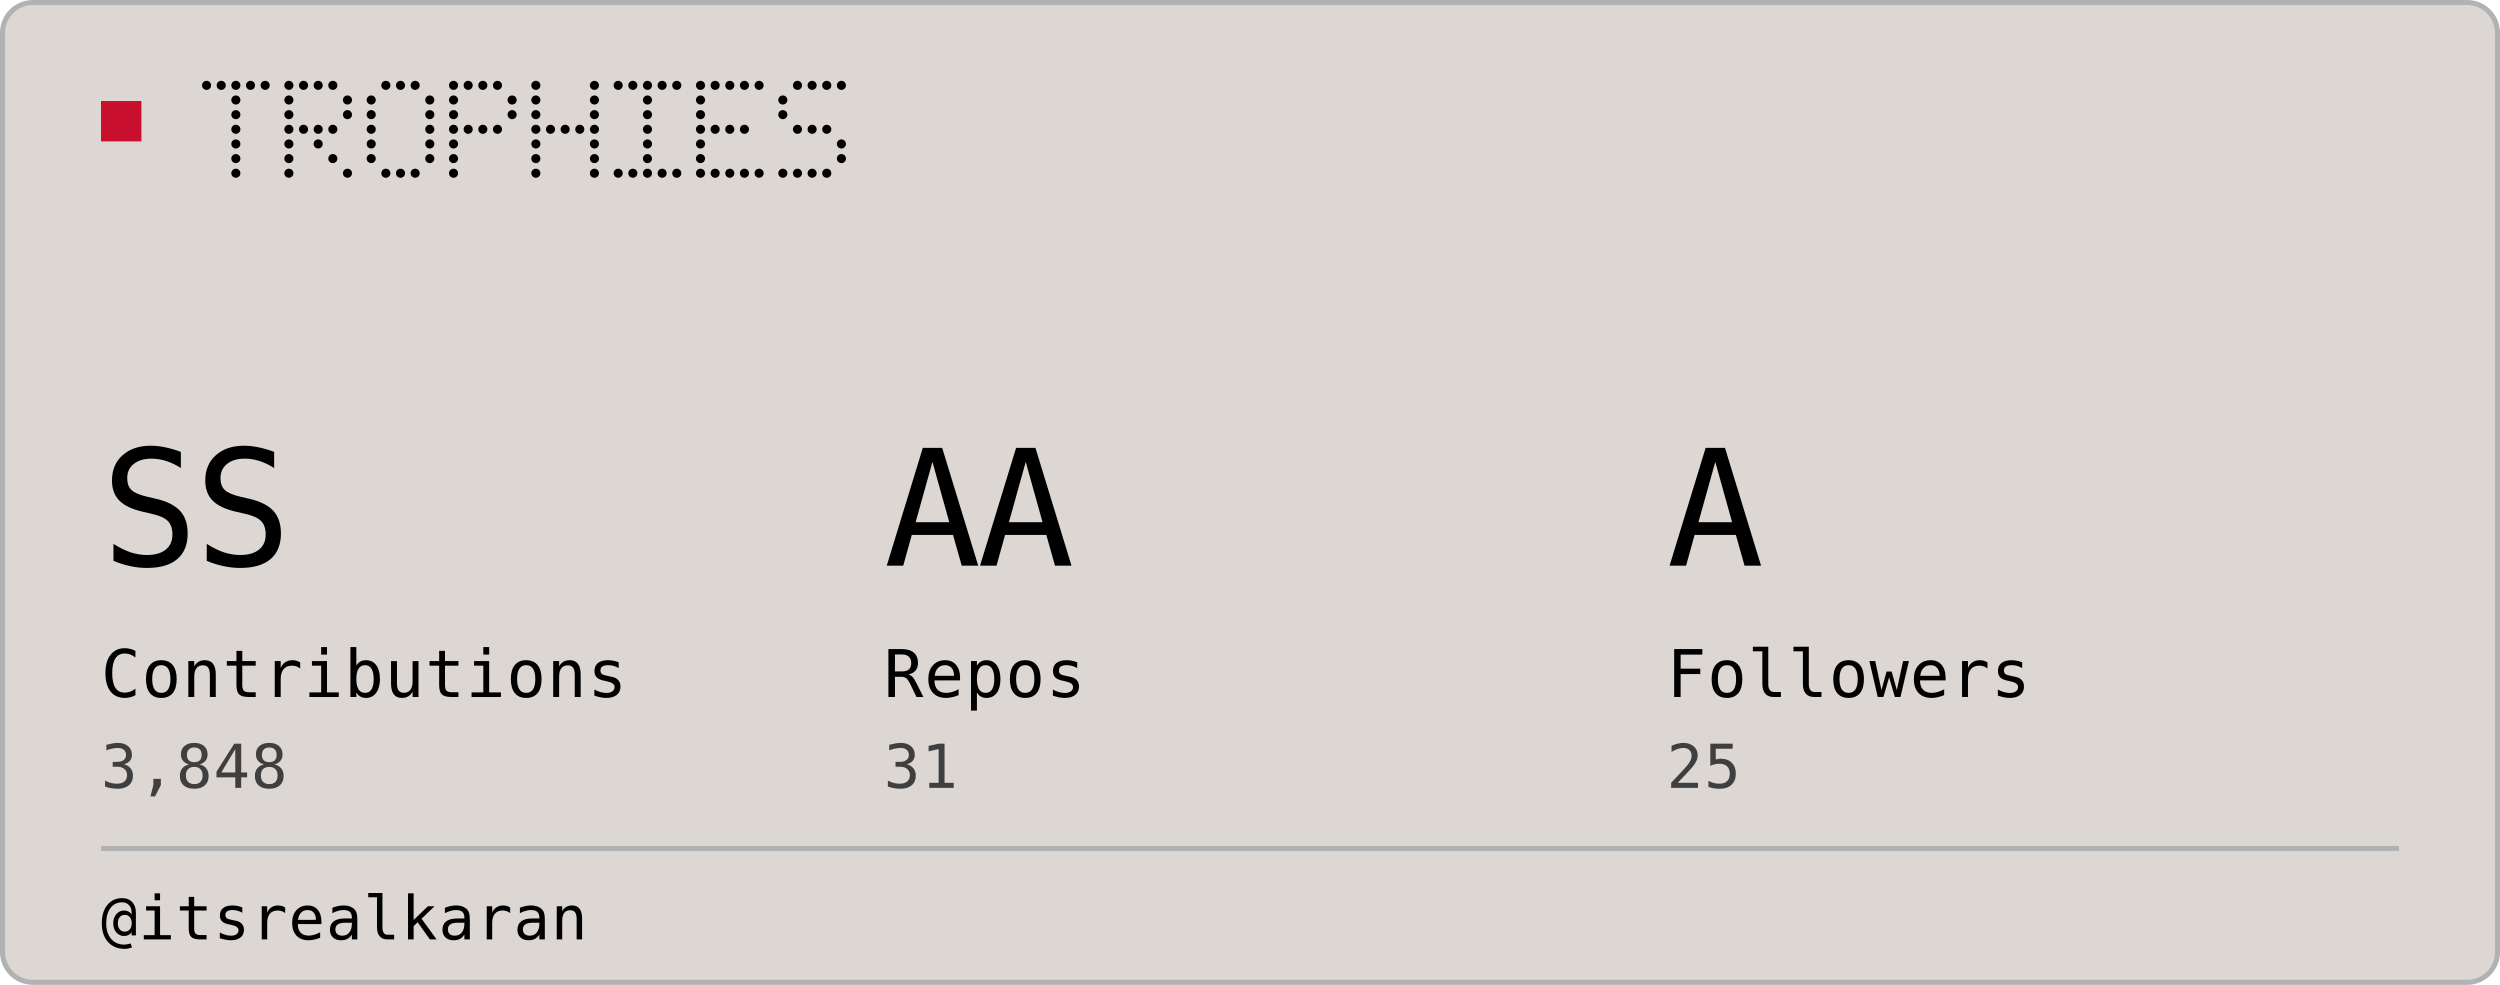
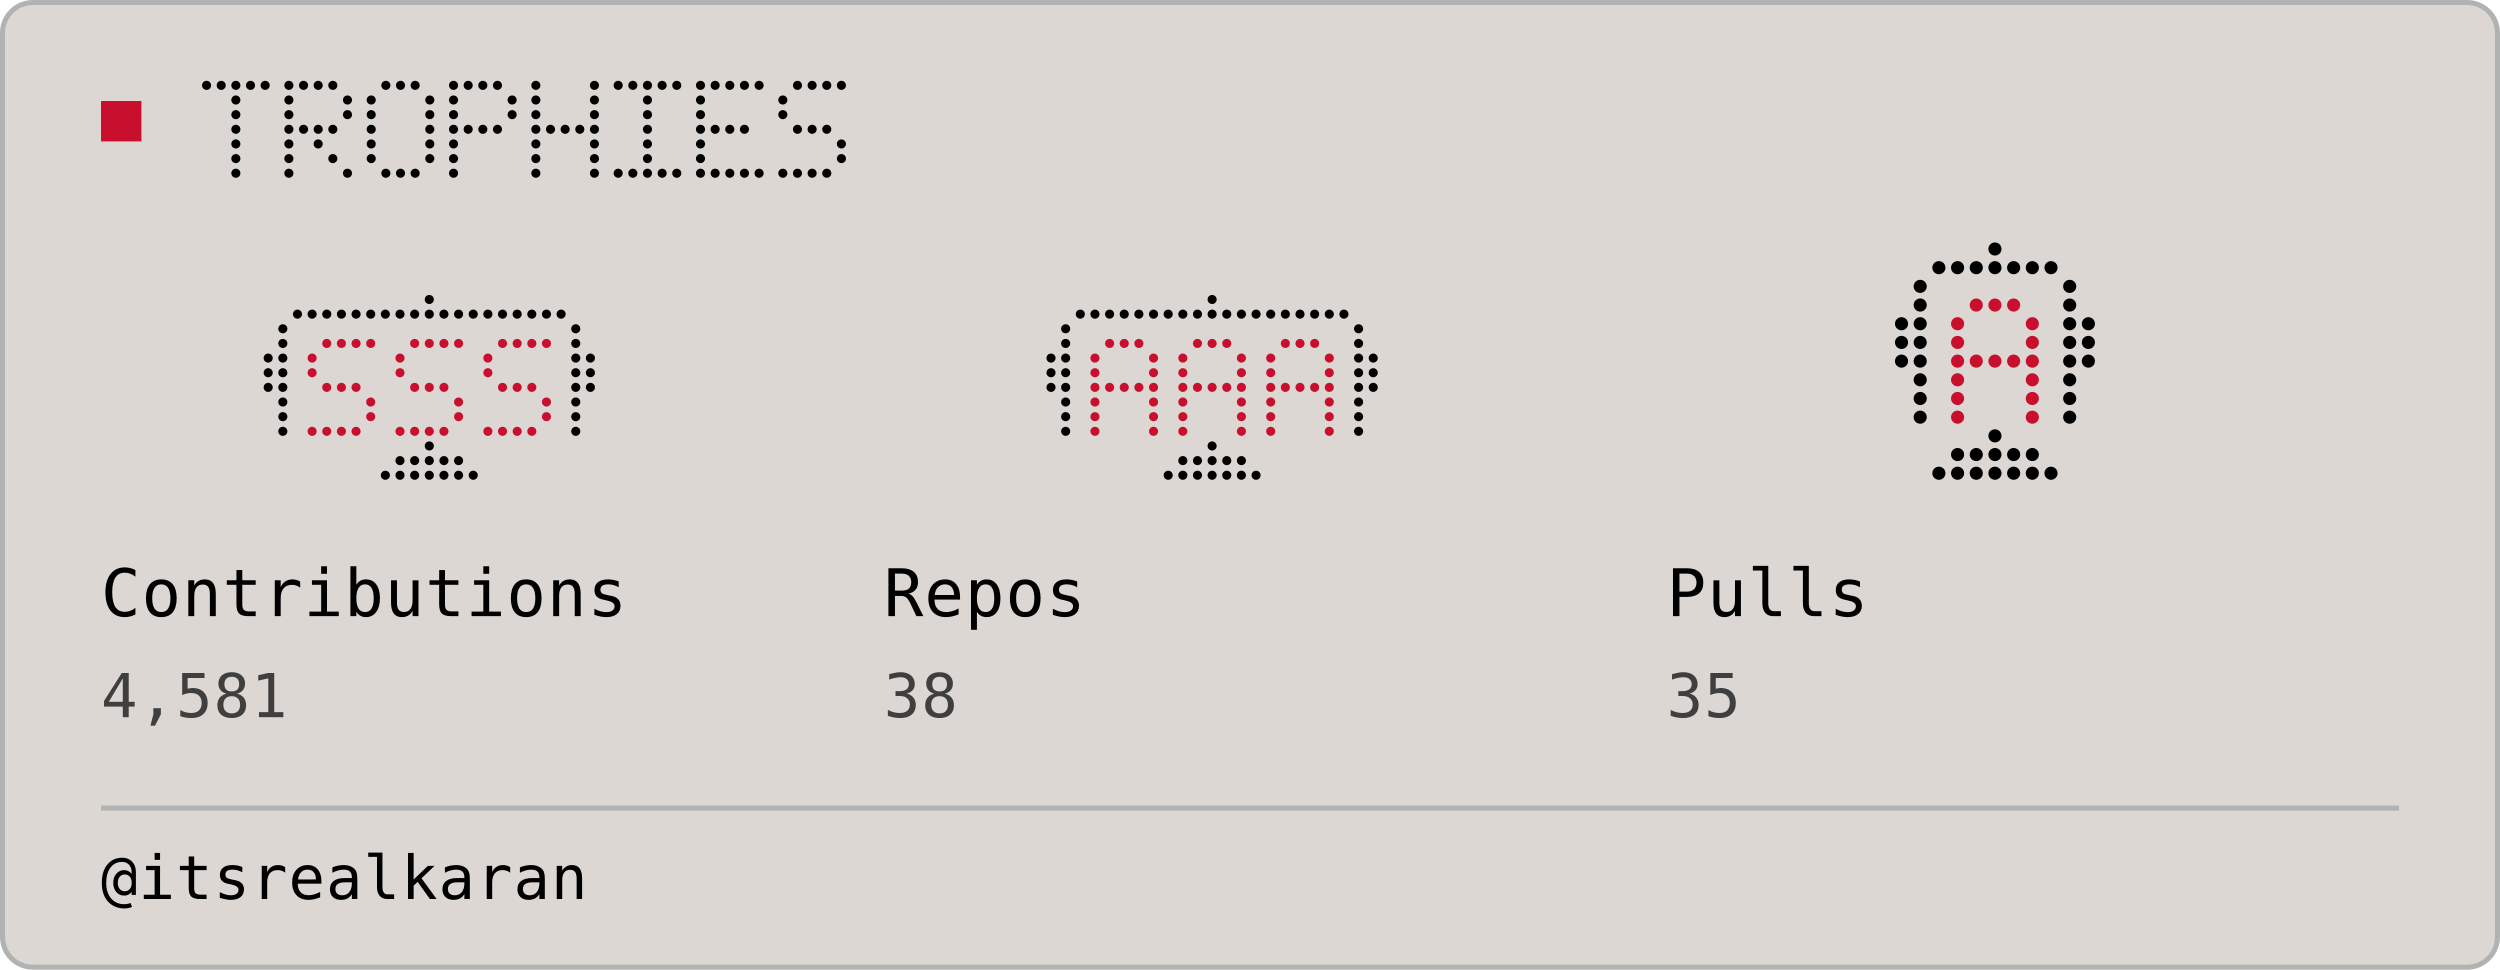
- <svg xmlns="http://www.w3.org/2000/svg" width="495" height="195" viewBox="0 0 495 195" role="img">
-   <rect x="0.5" y="0.5" width="494" height="194" rx="6" fill="#DCD7D2" stroke="#B1B3B3" stroke-width="1" />
+ <svg xmlns="http://www.w3.org/2000/svg" width="495" height="192" viewBox="0 0 495 192" role="img">
+   <rect x="0.5" y="0.5" width="494" height="191" rx="6" fill="#DCD7D2" stroke="#B1B3B3" stroke-width="1" />
  <rect x="20" y="20" width="8" height="8" fill="#C8102E" />
  <circle cx="40.9" cy="16.9" r="0.90" fill="#000000" />
  <circle cx="43.8" cy="16.9" r="0.90" fill="#000000" />
  <circle cx="46.7" cy="16.9" r="0.90" fill="#000000" />
  <circle cx="49.6" cy="16.9" r="0.90" fill="#000000" />
  <circle cx="52.5" cy="16.9" r="0.90" fill="#000000" />
  <circle cx="46.7" cy="19.8" r="0.90" fill="#000000" />
  <circle cx="46.7" cy="22.7" r="0.90" fill="#000000" />
  <circle cx="46.7" cy="25.6" r="0.90" fill="#000000" />
  <circle cx="46.7" cy="28.5" r="0.90" fill="#000000" />
  <circle cx="46.7" cy="31.4" r="0.90" fill="#000000" />
  <circle cx="46.7" cy="34.3" r="0.90" fill="#000000" />
  <circle cx="57.2" cy="16.9" r="0.90" fill="#000000" />
  <circle cx="60.1" cy="16.9" r="0.90" fill="#000000" />
  <circle cx="63.0" cy="16.9" r="0.90" fill="#000000" />
  <circle cx="65.9" cy="16.9" r="0.90" fill="#000000" />
  <circle cx="57.2" cy="19.8" r="0.90" fill="#000000" />
  <circle cx="68.8" cy="19.8" r="0.90" fill="#000000" />
  <circle cx="57.2" cy="22.7" r="0.90" fill="#000000" />
  <circle cx="68.8" cy="22.7" r="0.90" fill="#000000" />
  <circle cx="57.2" cy="25.6" r="0.90" fill="#000000" />
  <circle cx="60.1" cy="25.6" r="0.90" fill="#000000" />
  <circle cx="63.0" cy="25.6" r="0.90" fill="#000000" />
  <circle cx="65.9" cy="25.6" r="0.90" fill="#000000" />
  <circle cx="57.2" cy="28.5" r="0.90" fill="#000000" />
  <circle cx="63.0" cy="28.5" r="0.90" fill="#000000" />
  <circle cx="57.2" cy="31.4" r="0.90" fill="#000000" />
  <circle cx="65.9" cy="31.4" r="0.90" fill="#000000" />
  <circle cx="57.2" cy="34.3" r="0.90" fill="#000000" />
  <circle cx="68.8" cy="34.3" r="0.90" fill="#000000" />
  <circle cx="76.4" cy="16.9" r="0.90" fill="#000000" />
  <circle cx="79.3" cy="16.9" r="0.90" fill="#000000" />
  <circle cx="82.2" cy="16.9" r="0.90" fill="#000000" />
  <circle cx="73.5" cy="19.8" r="0.90" fill="#000000" />
  <circle cx="85.1" cy="19.8" r="0.90" fill="#000000" />
  <circle cx="73.5" cy="22.7" r="0.90" fill="#000000" />
  <circle cx="85.1" cy="22.7" r="0.90" fill="#000000" />
  <circle cx="73.5" cy="25.6" r="0.90" fill="#000000" />
  <circle cx="85.1" cy="25.6" r="0.90" fill="#000000" />
  <circle cx="73.5" cy="28.5" r="0.90" fill="#000000" />
  <circle cx="85.1" cy="28.5" r="0.90" fill="#000000" />
  <circle cx="73.5" cy="31.4" r="0.90" fill="#000000" />
  <circle cx="85.1" cy="31.4" r="0.90" fill="#000000" />
  <circle cx="76.4" cy="34.3" r="0.90" fill="#000000" />
  <circle cx="79.3" cy="34.3" r="0.90" fill="#000000" />
  <circle cx="82.2" cy="34.3" r="0.90" fill="#000000" />
  <circle cx="89.8" cy="16.9" r="0.90" fill="#000000" />
  <circle cx="92.7" cy="16.9" r="0.90" fill="#000000" />
  <circle cx="95.6" cy="16.9" r="0.90" fill="#000000" />
  <circle cx="98.5" cy="16.9" r="0.90" fill="#000000" />
  <circle cx="89.8" cy="19.8" r="0.90" fill="#000000" />
  <circle cx="101.4" cy="19.8" r="0.90" fill="#000000" />
  <circle cx="89.8" cy="22.7" r="0.90" fill="#000000" />
  <circle cx="101.4" cy="22.7" r="0.90" fill="#000000" />
  <circle cx="89.8" cy="25.6" r="0.90" fill="#000000" />
  <circle cx="92.7" cy="25.6" r="0.90" fill="#000000" />
  <circle cx="95.6" cy="25.6" r="0.90" fill="#000000" />
  <circle cx="98.5" cy="25.6" r="0.90" fill="#000000" />
  <circle cx="89.8" cy="28.5" r="0.90" fill="#000000" />
  <circle cx="89.8" cy="31.4" r="0.90" fill="#000000" />
  <circle cx="89.8" cy="34.3" r="0.90" fill="#000000" />
  <circle cx="106.1" cy="16.9" r="0.90" fill="#000000" />
  <circle cx="117.7" cy="16.9" r="0.90" fill="#000000" />
  <circle cx="106.1" cy="19.8" r="0.90" fill="#000000" />
  <circle cx="117.7" cy="19.8" r="0.90" fill="#000000" />
  <circle cx="106.1" cy="22.7" r="0.90" fill="#000000" />
  <circle cx="117.7" cy="22.7" r="0.90" fill="#000000" />
  <circle cx="106.1" cy="25.6" r="0.90" fill="#000000" />
  <circle cx="109.0" cy="25.6" r="0.90" fill="#000000" />
  <circle cx="111.9" cy="25.6" r="0.90" fill="#000000" />
  <circle cx="114.8" cy="25.6" r="0.90" fill="#000000" />
  <circle cx="117.7" cy="25.6" r="0.90" fill="#000000" />
  <circle cx="106.1" cy="28.5" r="0.90" fill="#000000" />
  <circle cx="117.7" cy="28.5" r="0.90" fill="#000000" />
  <circle cx="106.1" cy="31.4" r="0.90" fill="#000000" />
  <circle cx="117.7" cy="31.4" r="0.90" fill="#000000" />
  <circle cx="106.1" cy="34.3" r="0.90" fill="#000000" />
  <circle cx="117.7" cy="34.3" r="0.90" fill="#000000" />
  <circle cx="122.4" cy="16.9" r="0.90" fill="#000000" />
  <circle cx="125.3" cy="16.9" r="0.90" fill="#000000" />
  <circle cx="128.2" cy="16.9" r="0.90" fill="#000000" />
  <circle cx="131.1" cy="16.9" r="0.90" fill="#000000" />
  <circle cx="134.0" cy="16.9" r="0.90" fill="#000000" />
  <circle cx="128.2" cy="19.8" r="0.90" fill="#000000" />
  <circle cx="128.2" cy="22.7" r="0.90" fill="#000000" />
  <circle cx="128.2" cy="25.6" r="0.90" fill="#000000" />
  <circle cx="128.2" cy="28.5" r="0.90" fill="#000000" />
  <circle cx="128.2" cy="31.4" r="0.90" fill="#000000" />
  <circle cx="122.4" cy="34.3" r="0.90" fill="#000000" />
  <circle cx="125.3" cy="34.3" r="0.90" fill="#000000" />
  <circle cx="128.2" cy="34.3" r="0.90" fill="#000000" />
  <circle cx="131.1" cy="34.3" r="0.90" fill="#000000" />
  <circle cx="134.0" cy="34.3" r="0.90" fill="#000000" />
  <circle cx="138.7" cy="16.9" r="0.90" fill="#000000" />
  <circle cx="141.6" cy="16.9" r="0.90" fill="#000000" />
  <circle cx="144.5" cy="16.9" r="0.90" fill="#000000" />
  <circle cx="147.4" cy="16.9" r="0.90" fill="#000000" />
  <circle cx="150.3" cy="16.9" r="0.90" fill="#000000" />
  <circle cx="138.7" cy="19.8" r="0.90" fill="#000000" />
  <circle cx="138.7" cy="22.7" r="0.90" fill="#000000" />
  <circle cx="138.7" cy="25.6" r="0.90" fill="#000000" />
  <circle cx="141.6" cy="25.6" r="0.90" fill="#000000" />
  <circle cx="144.5" cy="25.6" r="0.90" fill="#000000" />
  <circle cx="147.4" cy="25.6" r="0.90" fill="#000000" />
  <circle cx="138.7" cy="28.5" r="0.90" fill="#000000" />
  <circle cx="138.7" cy="31.4" r="0.90" fill="#000000" />
  <circle cx="138.7" cy="34.3" r="0.90" fill="#000000" />
  <circle cx="141.6" cy="34.3" r="0.90" fill="#000000" />
  <circle cx="144.5" cy="34.3" r="0.90" fill="#000000" />
  <circle cx="147.4" cy="34.3" r="0.90" fill="#000000" />
  <circle cx="150.3" cy="34.3" r="0.90" fill="#000000" />
  <circle cx="157.9" cy="16.9" r="0.90" fill="#000000" />
  <circle cx="160.8" cy="16.9" r="0.90" fill="#000000" />
  <circle cx="163.7" cy="16.9" r="0.90" fill="#000000" />
  <circle cx="166.6" cy="16.9" r="0.90" fill="#000000" />
  <circle cx="155.0" cy="19.8" r="0.90" fill="#000000" />
  <circle cx="155.0" cy="22.7" r="0.90" fill="#000000" />
  <circle cx="157.9" cy="25.6" r="0.90" fill="#000000" />
  <circle cx="160.8" cy="25.6" r="0.90" fill="#000000" />
  <circle cx="163.7" cy="25.6" r="0.90" fill="#000000" />
  <circle cx="166.6" cy="28.5" r="0.90" fill="#000000" />
  <circle cx="166.6" cy="31.4" r="0.90" fill="#000000" />
  <circle cx="155.0" cy="34.3" r="0.90" fill="#000000" />
  <circle cx="157.9" cy="34.3" r="0.90" fill="#000000" />
  <circle cx="160.8" cy="34.3" r="0.90" fill="#000000" />
  <circle cx="163.7" cy="34.3" r="0.90" fill="#000000" />
-   <text x="20" y="112" fill="#000000" font-family="ui-monospace, Geist Mono, monospace" font-size="32" letter-spacing="-0.8" dominant-baseline="auto">SS</text>
-   <text x="20" y="138" fill="#000000" font-family="ui-monospace, Geist Mono, monospace" font-size="13" letter-spacing="0.2" dominant-baseline="auto">Contributions</text>
-   <text x="20" y="156" fill="#3F3F3F" font-family="ui-monospace, Geist Mono, monospace" font-size="12" letter-spacing="0.2" dominant-baseline="auto">3,848</text>
-   <text x="175" y="112" fill="#000000" font-family="ui-monospace, Geist Mono, monospace" font-size="32" letter-spacing="-0.8" dominant-baseline="auto">AA</text>
-   <text x="175" y="138" fill="#000000" font-family="ui-monospace, Geist Mono, monospace" font-size="13" letter-spacing="0.2" dominant-baseline="auto">Repos</text>
-   <text x="175" y="156" fill="#3F3F3F" font-family="ui-monospace, Geist Mono, monospace" font-size="12" letter-spacing="0.2" dominant-baseline="auto">31</text>
-   <text x="330" y="112" fill="#000000" font-family="ui-monospace, Geist Mono, monospace" font-size="32" letter-spacing="-0.8" dominant-baseline="auto">A</text>
-   <text x="330" y="138" fill="#000000" font-family="ui-monospace, Geist Mono, monospace" font-size="13" letter-spacing="0.2" dominant-baseline="auto">Followers</text>
-   <text x="330" y="156" fill="#3F3F3F" font-family="ui-monospace, Geist Mono, monospace" font-size="12" letter-spacing="0.2" dominant-baseline="auto">25</text>
-   <line x1="20" y1="168" x2="475" y2="168" stroke="#B1B3B3" />
-   <text x="20" y="186" fill="#000000" font-family="ui-monospace, Geist Mono, monospace" font-size="12" letter-spacing="0.2" dominant-baseline="auto">@itsrealkaran</text>
+   <circle cx="85.0" cy="59.3" r="0.90" fill="#000000" />
+   <circle cx="58.9" cy="62.2" r="0.90" fill="#000000" />
+   <circle cx="61.8" cy="62.2" r="0.90" fill="#000000" />
+   <circle cx="64.7" cy="62.2" r="0.90" fill="#000000" />
+   <circle cx="67.6" cy="62.2" r="0.90" fill="#000000" />
+   <circle cx="70.5" cy="62.2" r="0.90" fill="#000000" />
+   <circle cx="73.4" cy="62.2" r="0.90" fill="#000000" />
+   <circle cx="76.3" cy="62.2" r="0.90" fill="#000000" />
+   <circle cx="79.2" cy="62.2" r="0.90" fill="#000000" />
+   <circle cx="82.1" cy="62.2" r="0.90" fill="#000000" />
+   <circle cx="85.0" cy="62.2" r="0.90" fill="#000000" />
+   <circle cx="87.9" cy="62.2" r="0.90" fill="#000000" />
+   <circle cx="90.8" cy="62.2" r="0.90" fill="#000000" />
+   <circle cx="93.7" cy="62.2" r="0.90" fill="#000000" />
+   <circle cx="96.6" cy="62.2" r="0.90" fill="#000000" />
+   <circle cx="99.5" cy="62.2" r="0.90" fill="#000000" />
+   <circle cx="102.4" cy="62.2" r="0.90" fill="#000000" />
+   <circle cx="105.3" cy="62.2" r="0.90" fill="#000000" />
+   <circle cx="108.2" cy="62.2" r="0.90" fill="#000000" />
+   <circle cx="111.1" cy="62.2" r="0.90" fill="#000000" />
+   <circle cx="56.0" cy="65.1" r="0.90" fill="#000000" />
+   <circle cx="114.0" cy="65.1" r="0.90" fill="#000000" />
+   <circle cx="56.0" cy="68.0" r="0.90" fill="#000000" />
+   <circle cx="114.0" cy="68.0" r="0.90" fill="#000000" />
+   <circle cx="56.0" cy="70.9" r="0.90" fill="#000000" />
+   <circle cx="114.0" cy="70.9" r="0.90" fill="#000000" />
+   <circle cx="56.0" cy="73.8" r="0.90" fill="#000000" />
+   <circle cx="114.0" cy="73.8" r="0.90" fill="#000000" />
+   <circle cx="56.0" cy="76.7" r="0.90" fill="#000000" />
+   <circle cx="114.0" cy="76.7" r="0.90" fill="#000000" />
+   <circle cx="56.0" cy="79.6" r="0.90" fill="#000000" />
+   <circle cx="114.0" cy="79.6" r="0.90" fill="#000000" />
+   <circle cx="56.0" cy="82.5" r="0.90" fill="#000000" />
+   <circle cx="114.0" cy="82.5" r="0.90" fill="#000000" />
+   <circle cx="56.0" cy="85.4" r="0.90" fill="#000000" />
+   <circle cx="114.0" cy="85.4" r="0.90" fill="#000000" />
+   <circle cx="53.1" cy="70.9" r="0.90" fill="#000000" />
+   <circle cx="116.9" cy="70.9" r="0.90" fill="#000000" />
+   <circle cx="53.1" cy="73.8" r="0.90" fill="#000000" />
+   <circle cx="116.9" cy="73.8" r="0.90" fill="#000000" />
+   <circle cx="53.1" cy="76.7" r="0.90" fill="#000000" />
+   <circle cx="116.9" cy="76.7" r="0.90" fill="#000000" />
+   <circle cx="85.0" cy="88.3" r="0.90" fill="#000000" />
+   <circle cx="79.2" cy="91.2" r="0.90" fill="#000000" />
+   <circle cx="82.1" cy="91.2" r="0.90" fill="#000000" />
+   <circle cx="85.0" cy="91.2" r="0.90" fill="#000000" />
+   <circle cx="87.9" cy="91.2" r="0.90" fill="#000000" />
+   <circle cx="90.8" cy="91.2" r="0.90" fill="#000000" />
+   <circle cx="76.3" cy="94.1" r="0.90" fill="#000000" />
+   <circle cx="79.2" cy="94.1" r="0.90" fill="#000000" />
+   <circle cx="82.1" cy="94.1" r="0.90" fill="#000000" />
+   <circle cx="85.0" cy="94.1" r="0.90" fill="#000000" />
+   <circle cx="87.9" cy="94.1" r="0.90" fill="#000000" />
+   <circle cx="90.8" cy="94.1" r="0.90" fill="#000000" />
+   <circle cx="93.7" cy="94.1" r="0.90" fill="#000000" />
+   <circle cx="64.7" cy="68.0" r="0.90" fill="#C8102E" />
+   <circle cx="67.6" cy="68.0" r="0.90" fill="#C8102E" />
+   <circle cx="70.5" cy="68.0" r="0.90" fill="#C8102E" />
+   <circle cx="73.4" cy="68.0" r="0.90" fill="#C8102E" />
+   <circle cx="61.8" cy="70.9" r="0.90" fill="#C8102E" />
+   <circle cx="61.8" cy="73.8" r="0.90" fill="#C8102E" />
+   <circle cx="64.7" cy="76.7" r="0.90" fill="#C8102E" />
+   <circle cx="67.6" cy="76.7" r="0.90" fill="#C8102E" />
+   <circle cx="70.5" cy="76.7" r="0.90" fill="#C8102E" />
+   <circle cx="73.4" cy="79.6" r="0.90" fill="#C8102E" />
+   <circle cx="73.4" cy="82.5" r="0.90" fill="#C8102E" />
+   <circle cx="61.8" cy="85.4" r="0.90" fill="#C8102E" />
+   <circle cx="64.7" cy="85.4" r="0.90" fill="#C8102E" />
+   <circle cx="67.6" cy="85.4" r="0.90" fill="#C8102E" />
+   <circle cx="70.5" cy="85.4" r="0.90" fill="#C8102E" />
+   <circle cx="82.1" cy="68.0" r="0.90" fill="#C8102E" />
+   <circle cx="85.0" cy="68.0" r="0.90" fill="#C8102E" />
+   <circle cx="87.9" cy="68.0" r="0.90" fill="#C8102E" />
+   <circle cx="90.8" cy="68.0" r="0.90" fill="#C8102E" />
+   <circle cx="79.2" cy="70.9" r="0.90" fill="#C8102E" />
+   <circle cx="79.2" cy="73.8" r="0.90" fill="#C8102E" />
+   <circle cx="82.1" cy="76.7" r="0.90" fill="#C8102E" />
+   <circle cx="85.0" cy="76.7" r="0.90" fill="#C8102E" />
+   <circle cx="87.9" cy="76.7" r="0.90" fill="#C8102E" />
+   <circle cx="90.8" cy="79.6" r="0.90" fill="#C8102E" />
+   <circle cx="90.8" cy="82.5" r="0.90" fill="#C8102E" />
+   <circle cx="79.2" cy="85.4" r="0.90" fill="#C8102E" />
+   <circle cx="82.1" cy="85.4" r="0.90" fill="#C8102E" />
+   <circle cx="85.0" cy="85.4" r="0.90" fill="#C8102E" />
+   <circle cx="87.9" cy="85.4" r="0.90" fill="#C8102E" />
+   <circle cx="99.5" cy="68.0" r="0.90" fill="#C8102E" />
+   <circle cx="102.4" cy="68.0" r="0.90" fill="#C8102E" />
+   <circle cx="105.3" cy="68.0" r="0.90" fill="#C8102E" />
+   <circle cx="108.2" cy="68.0" r="0.90" fill="#C8102E" />
+   <circle cx="96.6" cy="70.9" r="0.90" fill="#C8102E" />
+   <circle cx="96.6" cy="73.8" r="0.90" fill="#C8102E" />
+   <circle cx="99.5" cy="76.7" r="0.90" fill="#C8102E" />
+   <circle cx="102.4" cy="76.7" r="0.90" fill="#C8102E" />
+   <circle cx="105.3" cy="76.7" r="0.90" fill="#C8102E" />
+   <circle cx="108.2" cy="79.6" r="0.90" fill="#C8102E" />
+   <circle cx="108.2" cy="82.5" r="0.90" fill="#C8102E" />
+   <circle cx="96.6" cy="85.4" r="0.90" fill="#C8102E" />
+   <circle cx="99.5" cy="85.4" r="0.90" fill="#C8102E" />
+   <circle cx="102.4" cy="85.4" r="0.90" fill="#C8102E" />
+   <circle cx="105.3" cy="85.4" r="0.90" fill="#C8102E" />
+   <text x="20" y="122" fill="#000000" font-family="ui-monospace, Geist Mono, monospace" font-size="13" letter-spacing="0.2" dominant-baseline="auto">Contributions</text>
+   <text x="20" y="142" fill="#3F3F3F" font-family="ui-monospace, Geist Mono, monospace" font-size="12" letter-spacing="0.2" dominant-baseline="auto">4,581</text>
+   <circle cx="240.0" cy="59.3" r="0.90" fill="#000000" />
+   <circle cx="213.9" cy="62.2" r="0.90" fill="#000000" />
+   <circle cx="216.8" cy="62.2" r="0.90" fill="#000000" />
+   <circle cx="219.7" cy="62.2" r="0.90" fill="#000000" />
+   <circle cx="222.6" cy="62.2" r="0.90" fill="#000000" />
+   <circle cx="225.5" cy="62.2" r="0.90" fill="#000000" />
+   <circle cx="228.4" cy="62.2" r="0.90" fill="#000000" />
+   <circle cx="231.3" cy="62.2" r="0.90" fill="#000000" />
+   <circle cx="234.2" cy="62.2" r="0.90" fill="#000000" />
+   <circle cx="237.1" cy="62.2" r="0.90" fill="#000000" />
+   <circle cx="240.0" cy="62.2" r="0.90" fill="#000000" />
+   <circle cx="242.9" cy="62.2" r="0.90" fill="#000000" />
+   <circle cx="245.8" cy="62.2" r="0.90" fill="#000000" />
+   <circle cx="248.7" cy="62.2" r="0.90" fill="#000000" />
+   <circle cx="251.6" cy="62.2" r="0.90" fill="#000000" />
+   <circle cx="254.5" cy="62.2" r="0.90" fill="#000000" />
+   <circle cx="257.4" cy="62.2" r="0.90" fill="#000000" />
+   <circle cx="260.3" cy="62.2" r="0.90" fill="#000000" />
+   <circle cx="263.2" cy="62.2" r="0.90" fill="#000000" />
+   <circle cx="266.1" cy="62.2" r="0.90" fill="#000000" />
+   <circle cx="211.0" cy="65.1" r="0.90" fill="#000000" />
+   <circle cx="269.0" cy="65.1" r="0.90" fill="#000000" />
+   <circle cx="211.0" cy="68.0" r="0.90" fill="#000000" />
+   <circle cx="269.0" cy="68.0" r="0.90" fill="#000000" />
+   <circle cx="211.0" cy="70.9" r="0.90" fill="#000000" />
+   <circle cx="269.0" cy="70.9" r="0.90" fill="#000000" />
+   <circle cx="211.0" cy="73.8" r="0.90" fill="#000000" />
+   <circle cx="269.0" cy="73.8" r="0.90" fill="#000000" />
+   <circle cx="211.0" cy="76.7" r="0.90" fill="#000000" />
+   <circle cx="269.0" cy="76.7" r="0.90" fill="#000000" />
+   <circle cx="211.0" cy="79.6" r="0.90" fill="#000000" />
+   <circle cx="269.0" cy="79.6" r="0.90" fill="#000000" />
+   <circle cx="211.0" cy="82.5" r="0.90" fill="#000000" />
+   <circle cx="269.0" cy="82.5" r="0.90" fill="#000000" />
+   <circle cx="211.0" cy="85.4" r="0.90" fill="#000000" />
+   <circle cx="269.0" cy="85.4" r="0.90" fill="#000000" />
+   <circle cx="208.1" cy="70.9" r="0.90" fill="#000000" />
+   <circle cx="271.9" cy="70.9" r="0.90" fill="#000000" />
+   <circle cx="208.1" cy="73.8" r="0.90" fill="#000000" />
+   <circle cx="271.9" cy="73.8" r="0.90" fill="#000000" />
+   <circle cx="208.1" cy="76.7" r="0.90" fill="#000000" />
+   <circle cx="271.9" cy="76.7" r="0.90" fill="#000000" />
+   <circle cx="240.0" cy="88.3" r="0.90" fill="#000000" />
+   <circle cx="234.2" cy="91.2" r="0.90" fill="#000000" />
+   <circle cx="237.1" cy="91.2" r="0.90" fill="#000000" />
+   <circle cx="240.0" cy="91.2" r="0.90" fill="#000000" />
+   <circle cx="242.9" cy="91.2" r="0.90" fill="#000000" />
+   <circle cx="245.8" cy="91.2" r="0.90" fill="#000000" />
+   <circle cx="231.3" cy="94.1" r="0.90" fill="#000000" />
+   <circle cx="234.2" cy="94.1" r="0.90" fill="#000000" />
+   <circle cx="237.1" cy="94.1" r="0.90" fill="#000000" />
+   <circle cx="240.0" cy="94.1" r="0.90" fill="#000000" />
+   <circle cx="242.9" cy="94.1" r="0.90" fill="#000000" />
+   <circle cx="245.8" cy="94.1" r="0.90" fill="#000000" />
+   <circle cx="248.7" cy="94.1" r="0.90" fill="#000000" />
+   <circle cx="219.7" cy="68.0" r="0.90" fill="#C8102E" />
+   <circle cx="222.6" cy="68.0" r="0.90" fill="#C8102E" />
+   <circle cx="225.5" cy="68.0" r="0.90" fill="#C8102E" />
+   <circle cx="216.8" cy="70.9" r="0.90" fill="#C8102E" />
+   <circle cx="228.4" cy="70.9" r="0.90" fill="#C8102E" />
+   <circle cx="216.8" cy="73.8" r="0.90" fill="#C8102E" />
+   <circle cx="228.4" cy="73.8" r="0.90" fill="#C8102E" />
+   <circle cx="216.8" cy="76.7" r="0.90" fill="#C8102E" />
+   <circle cx="219.7" cy="76.7" r="0.90" fill="#C8102E" />
+   <circle cx="222.6" cy="76.7" r="0.90" fill="#C8102E" />
+   <circle cx="225.5" cy="76.7" r="0.90" fill="#C8102E" />
+   <circle cx="228.4" cy="76.7" r="0.90" fill="#C8102E" />
+   <circle cx="216.8" cy="79.6" r="0.90" fill="#C8102E" />
+   <circle cx="228.4" cy="79.6" r="0.90" fill="#C8102E" />
+   <circle cx="216.8" cy="82.5" r="0.90" fill="#C8102E" />
+   <circle cx="228.4" cy="82.5" r="0.90" fill="#C8102E" />
+   <circle cx="216.8" cy="85.4" r="0.90" fill="#C8102E" />
+   <circle cx="228.4" cy="85.4" r="0.90" fill="#C8102E" />
+   <circle cx="237.1" cy="68.0" r="0.90" fill="#C8102E" />
+   <circle cx="240.0" cy="68.0" r="0.90" fill="#C8102E" />
+   <circle cx="242.9" cy="68.0" r="0.90" fill="#C8102E" />
+   <circle cx="234.2" cy="70.9" r="0.90" fill="#C8102E" />
+   <circle cx="245.8" cy="70.9" r="0.90" fill="#C8102E" />
+   <circle cx="234.2" cy="73.8" r="0.90" fill="#C8102E" />
+   <circle cx="245.8" cy="73.8" r="0.90" fill="#C8102E" />
+   <circle cx="234.2" cy="76.7" r="0.90" fill="#C8102E" />
+   <circle cx="237.1" cy="76.7" r="0.90" fill="#C8102E" />
+   <circle cx="240.0" cy="76.7" r="0.90" fill="#C8102E" />
+   <circle cx="242.9" cy="76.7" r="0.90" fill="#C8102E" />
+   <circle cx="245.8" cy="76.7" r="0.90" fill="#C8102E" />
+   <circle cx="234.2" cy="79.6" r="0.90" fill="#C8102E" />
+   <circle cx="245.8" cy="79.6" r="0.90" fill="#C8102E" />
+   <circle cx="234.2" cy="82.5" r="0.90" fill="#C8102E" />
+   <circle cx="245.8" cy="82.5" r="0.90" fill="#C8102E" />
+   <circle cx="234.2" cy="85.4" r="0.90" fill="#C8102E" />
+   <circle cx="245.8" cy="85.4" r="0.90" fill="#C8102E" />
+   <circle cx="254.5" cy="68.0" r="0.90" fill="#C8102E" />
+   <circle cx="257.4" cy="68.0" r="0.90" fill="#C8102E" />
+   <circle cx="260.3" cy="68.0" r="0.90" fill="#C8102E" />
+   <circle cx="251.6" cy="70.9" r="0.90" fill="#C8102E" />
+   <circle cx="263.2" cy="70.9" r="0.90" fill="#C8102E" />
+   <circle cx="251.6" cy="73.8" r="0.90" fill="#C8102E" />
+   <circle cx="263.2" cy="73.8" r="0.90" fill="#C8102E" />
+   <circle cx="251.6" cy="76.7" r="0.90" fill="#C8102E" />
+   <circle cx="254.5" cy="76.7" r="0.90" fill="#C8102E" />
+   <circle cx="257.4" cy="76.7" r="0.90" fill="#C8102E" />
+   <circle cx="260.3" cy="76.7" r="0.90" fill="#C8102E" />
+   <circle cx="263.2" cy="76.7" r="0.90" fill="#C8102E" />
+   <circle cx="251.6" cy="79.6" r="0.90" fill="#C8102E" />
+   <circle cx="263.2" cy="79.6" r="0.90" fill="#C8102E" />
+   <circle cx="251.6" cy="82.5" r="0.90" fill="#C8102E" />
+   <circle cx="263.2" cy="82.5" r="0.90" fill="#C8102E" />
+   <circle cx="251.6" cy="85.4" r="0.90" fill="#C8102E" />
+   <circle cx="263.2" cy="85.4" r="0.90" fill="#C8102E" />
+   <text x="175" y="122" fill="#000000" font-family="ui-monospace, Geist Mono, monospace" font-size="13" letter-spacing="0.2" dominant-baseline="auto">Repos</text>
+   <text x="175" y="142" fill="#3F3F3F" font-family="ui-monospace, Geist Mono, monospace" font-size="12" letter-spacing="0.2" dominant-baseline="auto">38</text>
+   <circle cx="395.0" cy="49.3" r="1.30" fill="#000000" />
+   <circle cx="383.9" cy="53.0" r="1.30" fill="#000000" />
+   <circle cx="387.6" cy="53.0" r="1.30" fill="#000000" />
+   <circle cx="391.3" cy="53.0" r="1.30" fill="#000000" />
+   <circle cx="395.0" cy="53.0" r="1.30" fill="#000000" />
+   <circle cx="398.7" cy="53.0" r="1.30" fill="#000000" />
+   <circle cx="402.4" cy="53.0" r="1.30" fill="#000000" />
+   <circle cx="406.1" cy="53.0" r="1.30" fill="#000000" />
+   <circle cx="380.2" cy="56.7" r="1.30" fill="#000000" />
+   <circle cx="409.8" cy="56.7" r="1.30" fill="#000000" />
+   <circle cx="380.2" cy="60.4" r="1.30" fill="#000000" />
+   <circle cx="409.8" cy="60.4" r="1.30" fill="#000000" />
+   <circle cx="380.2" cy="64.1" r="1.30" fill="#000000" />
+   <circle cx="409.8" cy="64.1" r="1.30" fill="#000000" />
+   <circle cx="380.2" cy="67.8" r="1.30" fill="#000000" />
+   <circle cx="409.8" cy="67.8" r="1.30" fill="#000000" />
+   <circle cx="380.2" cy="71.5" r="1.30" fill="#000000" />
+   <circle cx="409.8" cy="71.5" r="1.30" fill="#000000" />
+   <circle cx="380.2" cy="75.2" r="1.30" fill="#000000" />
+   <circle cx="409.8" cy="75.2" r="1.30" fill="#000000" />
+   <circle cx="380.2" cy="78.9" r="1.30" fill="#000000" />
+   <circle cx="409.8" cy="78.9" r="1.30" fill="#000000" />
+   <circle cx="380.2" cy="82.6" r="1.30" fill="#000000" />
+   <circle cx="409.8" cy="82.6" r="1.30" fill="#000000" />
+   <circle cx="376.5" cy="64.1" r="1.30" fill="#000000" />
+   <circle cx="413.5" cy="64.1" r="1.30" fill="#000000" />
+   <circle cx="376.5" cy="67.8" r="1.30" fill="#000000" />
+   <circle cx="413.5" cy="67.8" r="1.30" fill="#000000" />
+   <circle cx="376.5" cy="71.5" r="1.30" fill="#000000" />
+   <circle cx="413.5" cy="71.5" r="1.30" fill="#000000" />
+   <circle cx="395.0" cy="86.3" r="1.30" fill="#000000" />
+   <circle cx="387.6" cy="90.0" r="1.30" fill="#000000" />
+   <circle cx="391.3" cy="90.0" r="1.30" fill="#000000" />
+   <circle cx="395.0" cy="90.0" r="1.30" fill="#000000" />
+   <circle cx="398.7" cy="90.0" r="1.30" fill="#000000" />
+   <circle cx="402.4" cy="90.0" r="1.30" fill="#000000" />
+   <circle cx="383.9" cy="93.7" r="1.30" fill="#000000" />
+   <circle cx="387.6" cy="93.7" r="1.30" fill="#000000" />
+   <circle cx="391.3" cy="93.7" r="1.30" fill="#000000" />
+   <circle cx="395.0" cy="93.7" r="1.30" fill="#000000" />
+   <circle cx="398.7" cy="93.7" r="1.30" fill="#000000" />
+   <circle cx="402.4" cy="93.7" r="1.30" fill="#000000" />
+   <circle cx="406.1" cy="93.7" r="1.30" fill="#000000" />
+   <circle cx="391.3" cy="60.4" r="1.30" fill="#C8102E" />
+   <circle cx="395.0" cy="60.4" r="1.30" fill="#C8102E" />
+   <circle cx="398.7" cy="60.4" r="1.30" fill="#C8102E" />
+   <circle cx="387.6" cy="64.1" r="1.30" fill="#C8102E" />
+   <circle cx="402.4" cy="64.1" r="1.30" fill="#C8102E" />
+   <circle cx="387.6" cy="67.8" r="1.30" fill="#C8102E" />
+   <circle cx="402.4" cy="67.8" r="1.30" fill="#C8102E" />
+   <circle cx="387.6" cy="71.5" r="1.30" fill="#C8102E" />
+   <circle cx="391.3" cy="71.5" r="1.30" fill="#C8102E" />
+   <circle cx="395.0" cy="71.5" r="1.30" fill="#C8102E" />
+   <circle cx="398.7" cy="71.5" r="1.30" fill="#C8102E" />
+   <circle cx="402.4" cy="71.5" r="1.30" fill="#C8102E" />
+   <circle cx="387.6" cy="75.2" r="1.30" fill="#C8102E" />
+   <circle cx="402.4" cy="75.2" r="1.30" fill="#C8102E" />
+   <circle cx="387.6" cy="78.9" r="1.30" fill="#C8102E" />
+   <circle cx="402.4" cy="78.9" r="1.30" fill="#C8102E" />
+   <circle cx="387.6" cy="82.6" r="1.30" fill="#C8102E" />
+   <circle cx="402.4" cy="82.6" r="1.30" fill="#C8102E" />
+   <text x="330" y="122" fill="#000000" font-family="ui-monospace, Geist Mono, monospace" font-size="13" letter-spacing="0.2" dominant-baseline="auto">Pulls</text>
+   <text x="330" y="142" fill="#3F3F3F" font-family="ui-monospace, Geist Mono, monospace" font-size="12" letter-spacing="0.2" dominant-baseline="auto">35</text>
+   <line x1="20" y1="160" x2="475" y2="160" stroke="#B1B3B3" />
+   <text x="20" y="178" fill="#000000" font-family="ui-monospace, Geist Mono, monospace" font-size="12" letter-spacing="0.2" dominant-baseline="auto">@itsrealkaran</text>
</svg>
